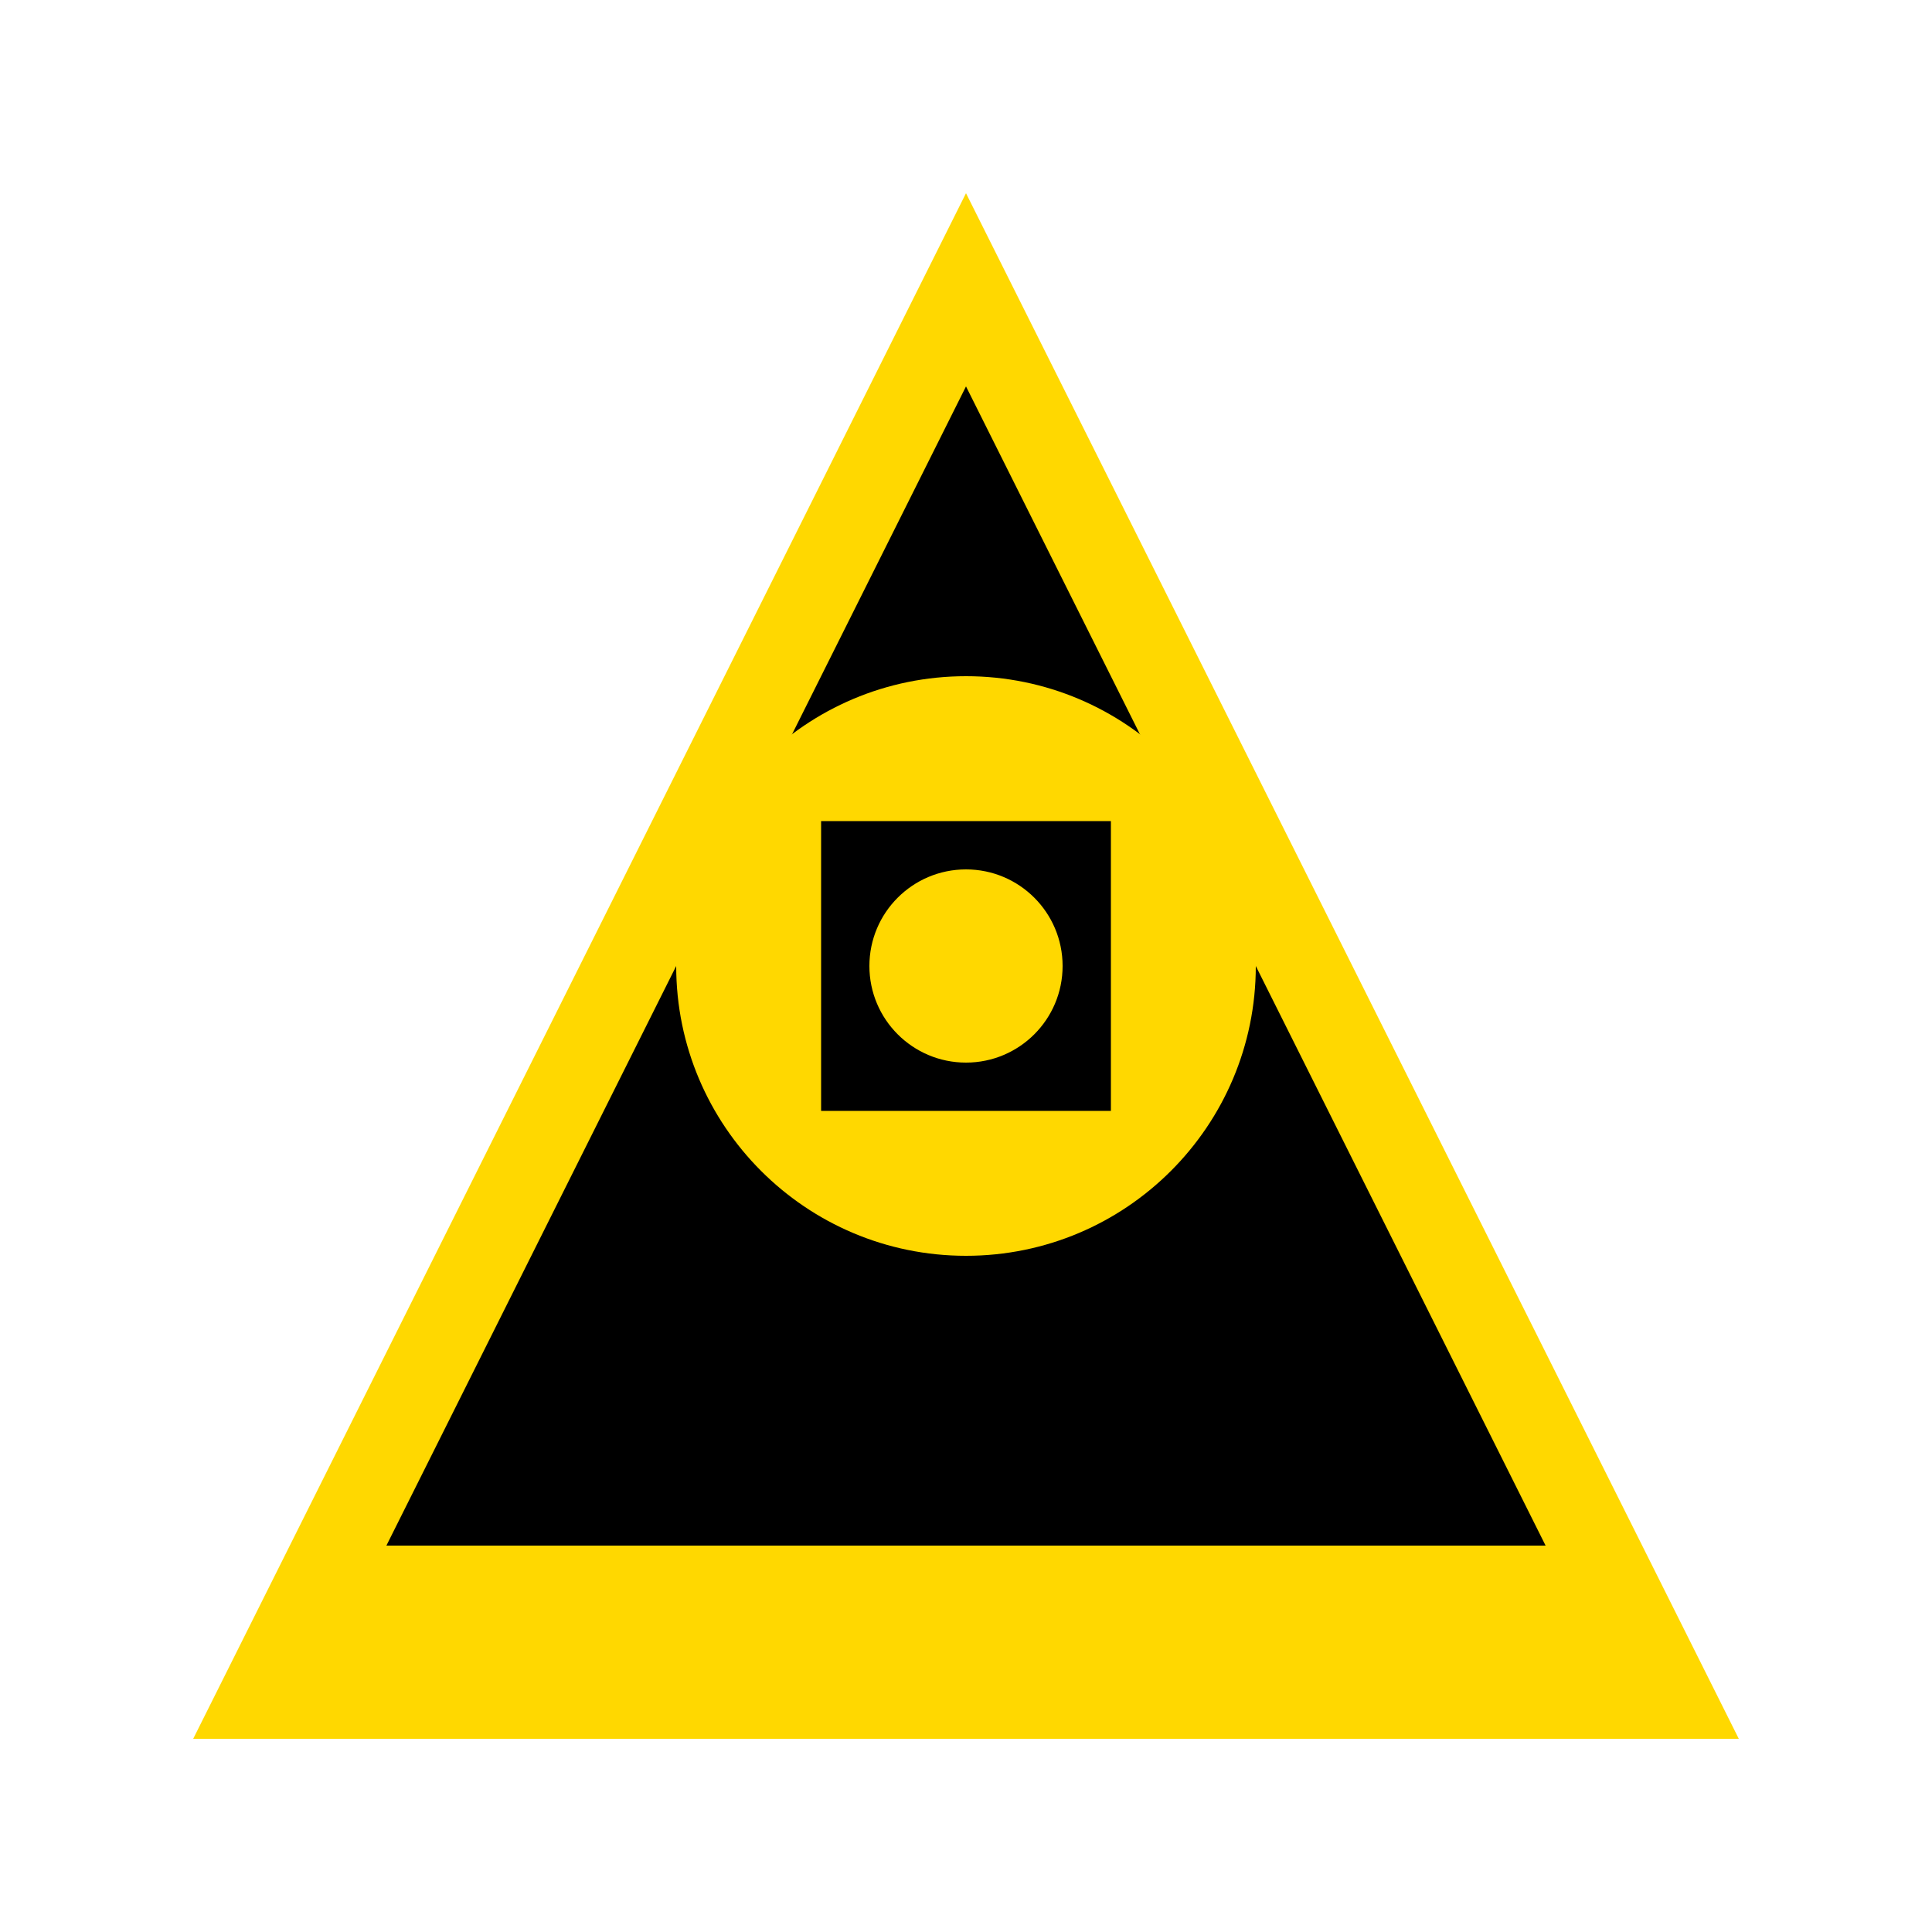
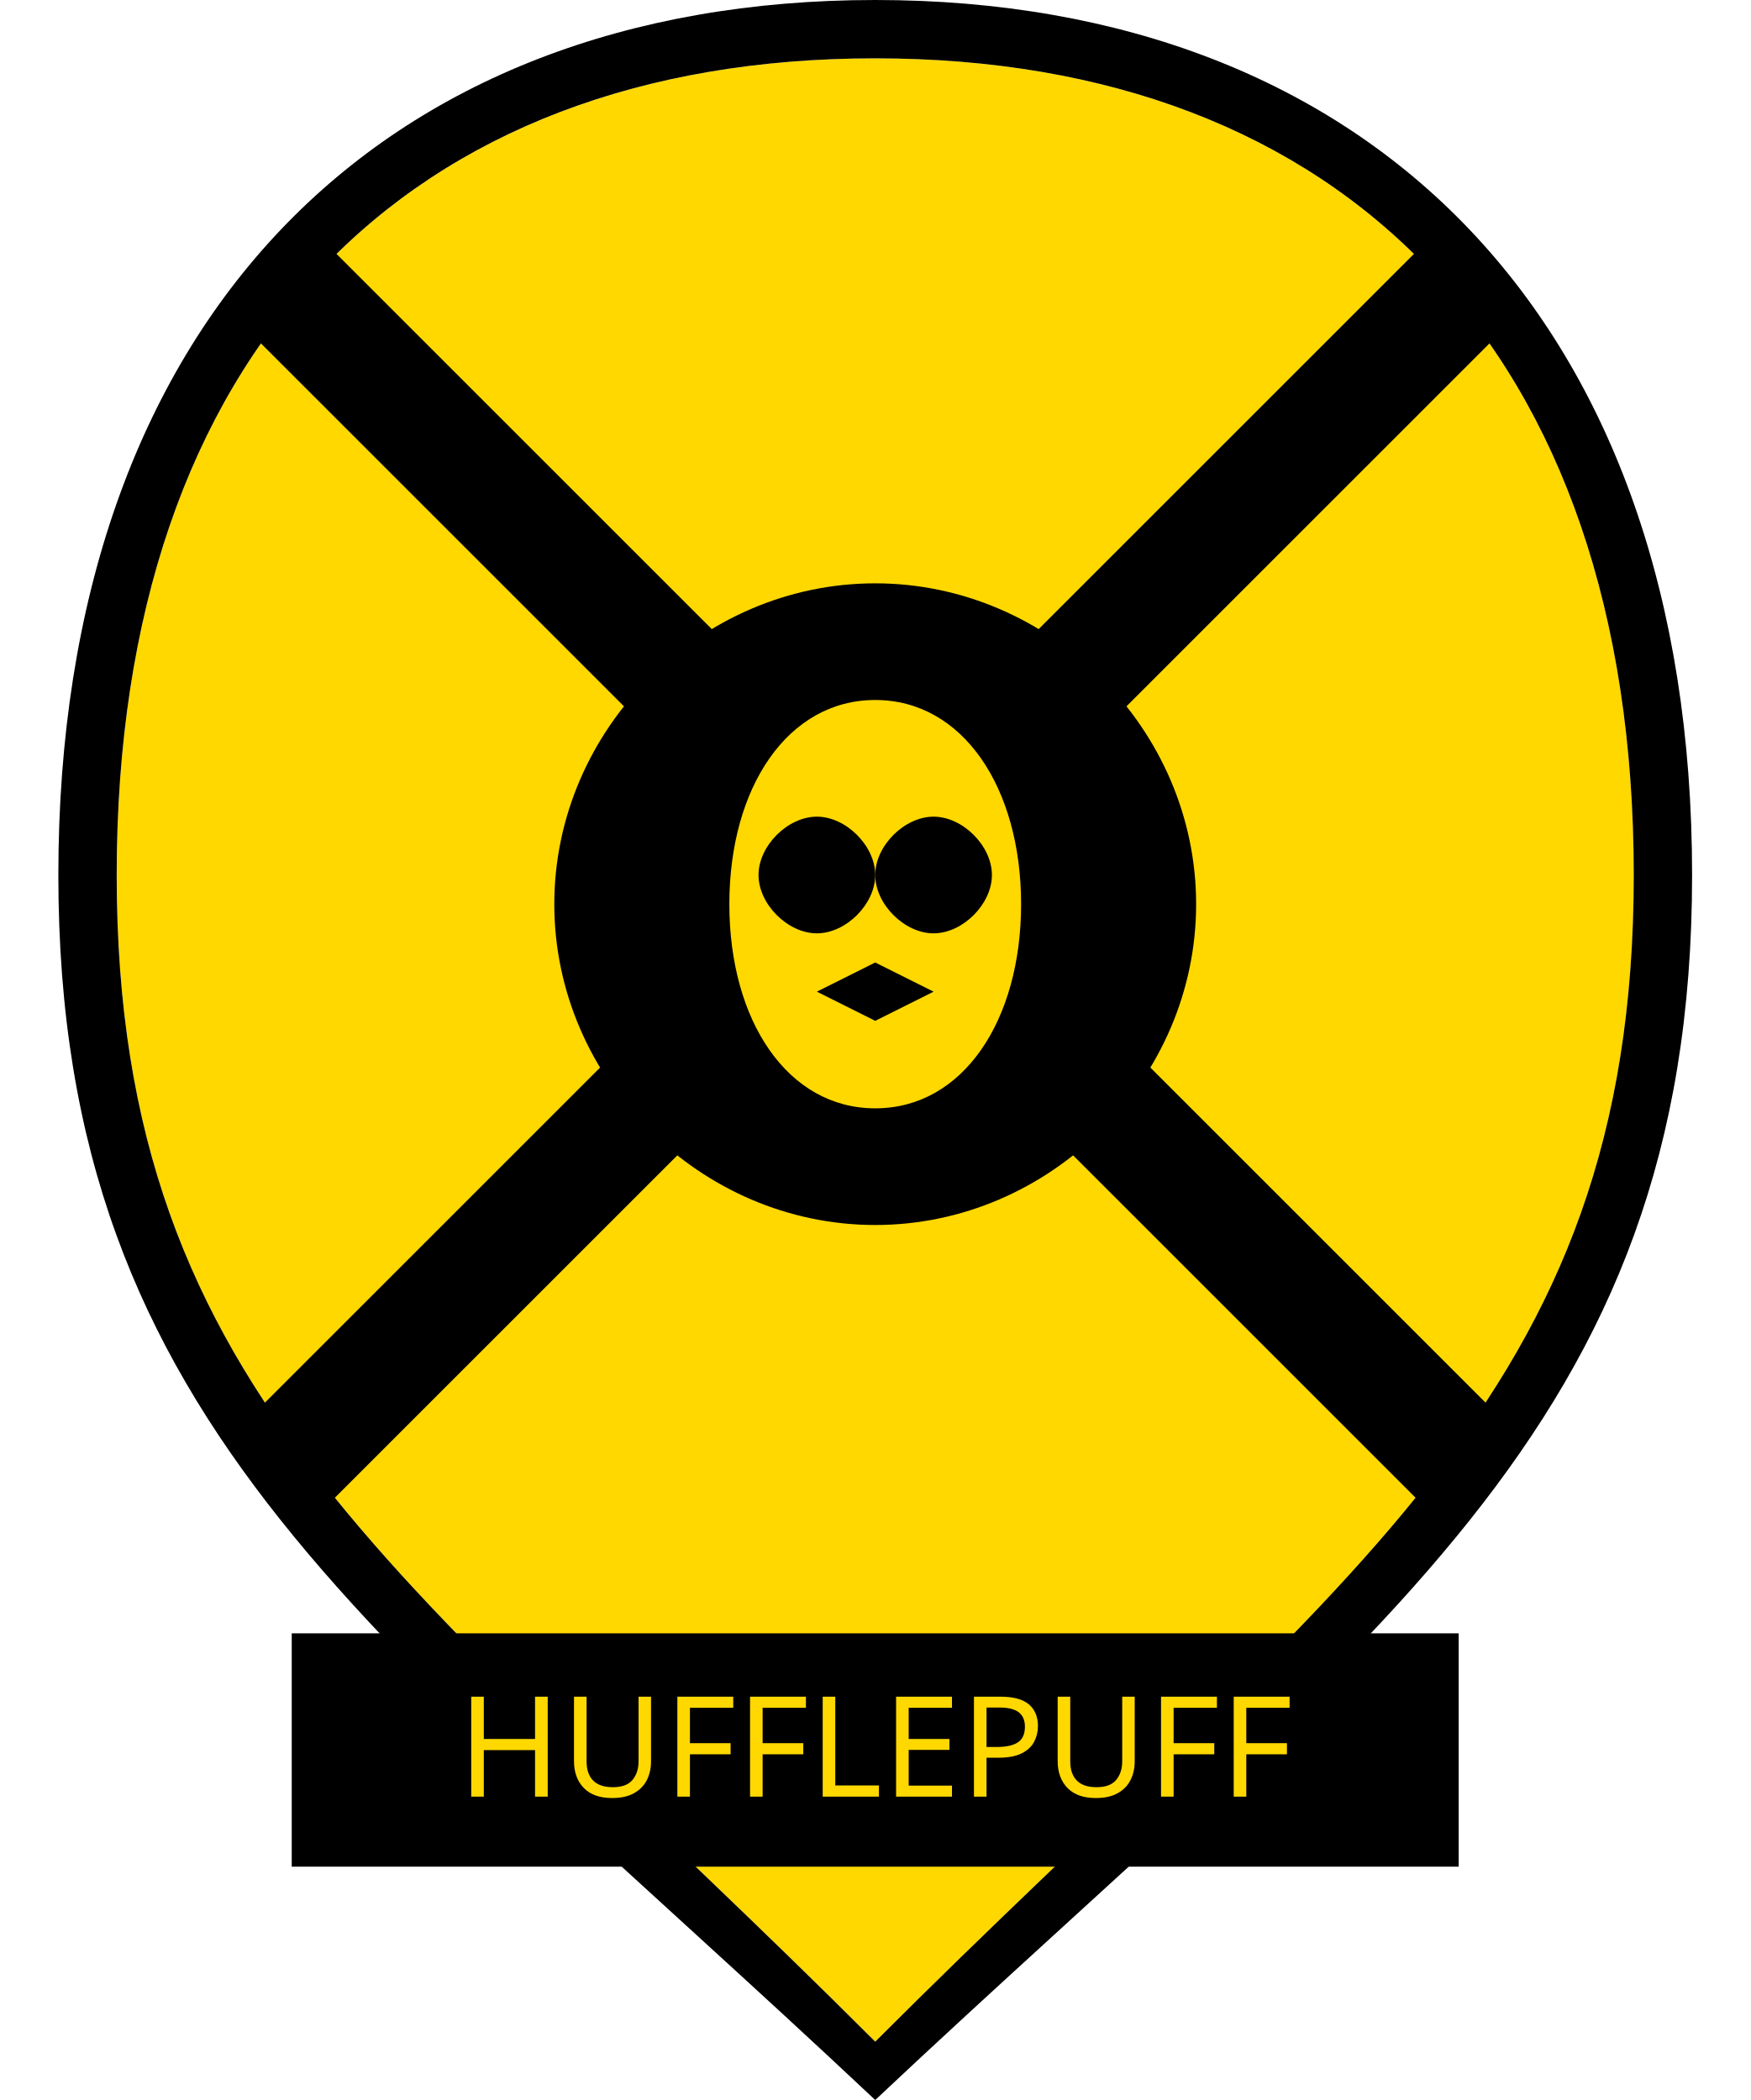
- <svg xmlns="http://www.w3.org/2000/svg" width="200" height="200" viewBox="0 0 200 200" fill="none">
-   <path d="M100 20 L180 180 H20 Z" fill="#FFD800" />
-   <path d="M100 40 L160 160 H40 Z" fill="#000000" />
-   <circle cx="100" cy="100" r="30" fill="#FFD800" />
-   <rect x="85" y="85" width="30" height="30" fill="#000000" />
-   <circle cx="100" cy="100" r="10" fill="#FFD800" />
+ <svg xmlns="http://www.w3.org/2000/svg" width="300" height="360" viewBox="0 0 300 360" fill="none">
+   <path d="M150 10C70 10 20 60 20 150C20 240 70 270 150 350C230 270 280 240 280 150C280 60 230 10 150 10Z" fill="#FFD800" />
+   <path d="M150 0C65 0 10 55 10 150C10 245 65 280 150 360C235 280 290 245 290 150C290 55 235 0 150 0ZM150 10C230 10 280 60 280 150C280 240 230 270 150 350C70 270 20 240 20 150C20 60 70 10 150 10Z" fill="#000000" />
+   <path d="M50 50L250 250" stroke="#000000" stroke-width="20" />
+   <path d="M250 50L50 250" stroke="#000000" stroke-width="20" />
+   <path d="M150 100C120 100 95 125 95 155C95 185 120 210 150 210C180 210 205 185 205 155C205 125 180 100 150 100Z" fill="#000000" />
+   <path d="M150 120C135 120 125 135 125 155C125 175 135 190 150 190C165 190 175 175 175 155C175 135 165 120 150 120Z" fill="#FFD800" />
+   <path d="M140 140C135 140 130 145 130 150C130 155 135 160 140 160C145 160 150 155 150 150C150 145 145 140 140 140Z" fill="#000000" />
+   <path d="M160 140C155 140 150 145 150 150C150 155 155 160 160 160C165 160 170 155 170 150C170 145 165 140 160 140Z" fill="#000000" />
+   <path d="M150 165L140 170L150 175L160 170L150 165Z" fill="#000000" />
+   <path d="M50 280H250V320H50V280Z" fill="#000000" />
+   <text x="150" y="308" fill="#FFD800" font-family="Cinzel Decorative" font-size="24" text-anchor="middle">HUFFLEPUFF</text>
</svg>
